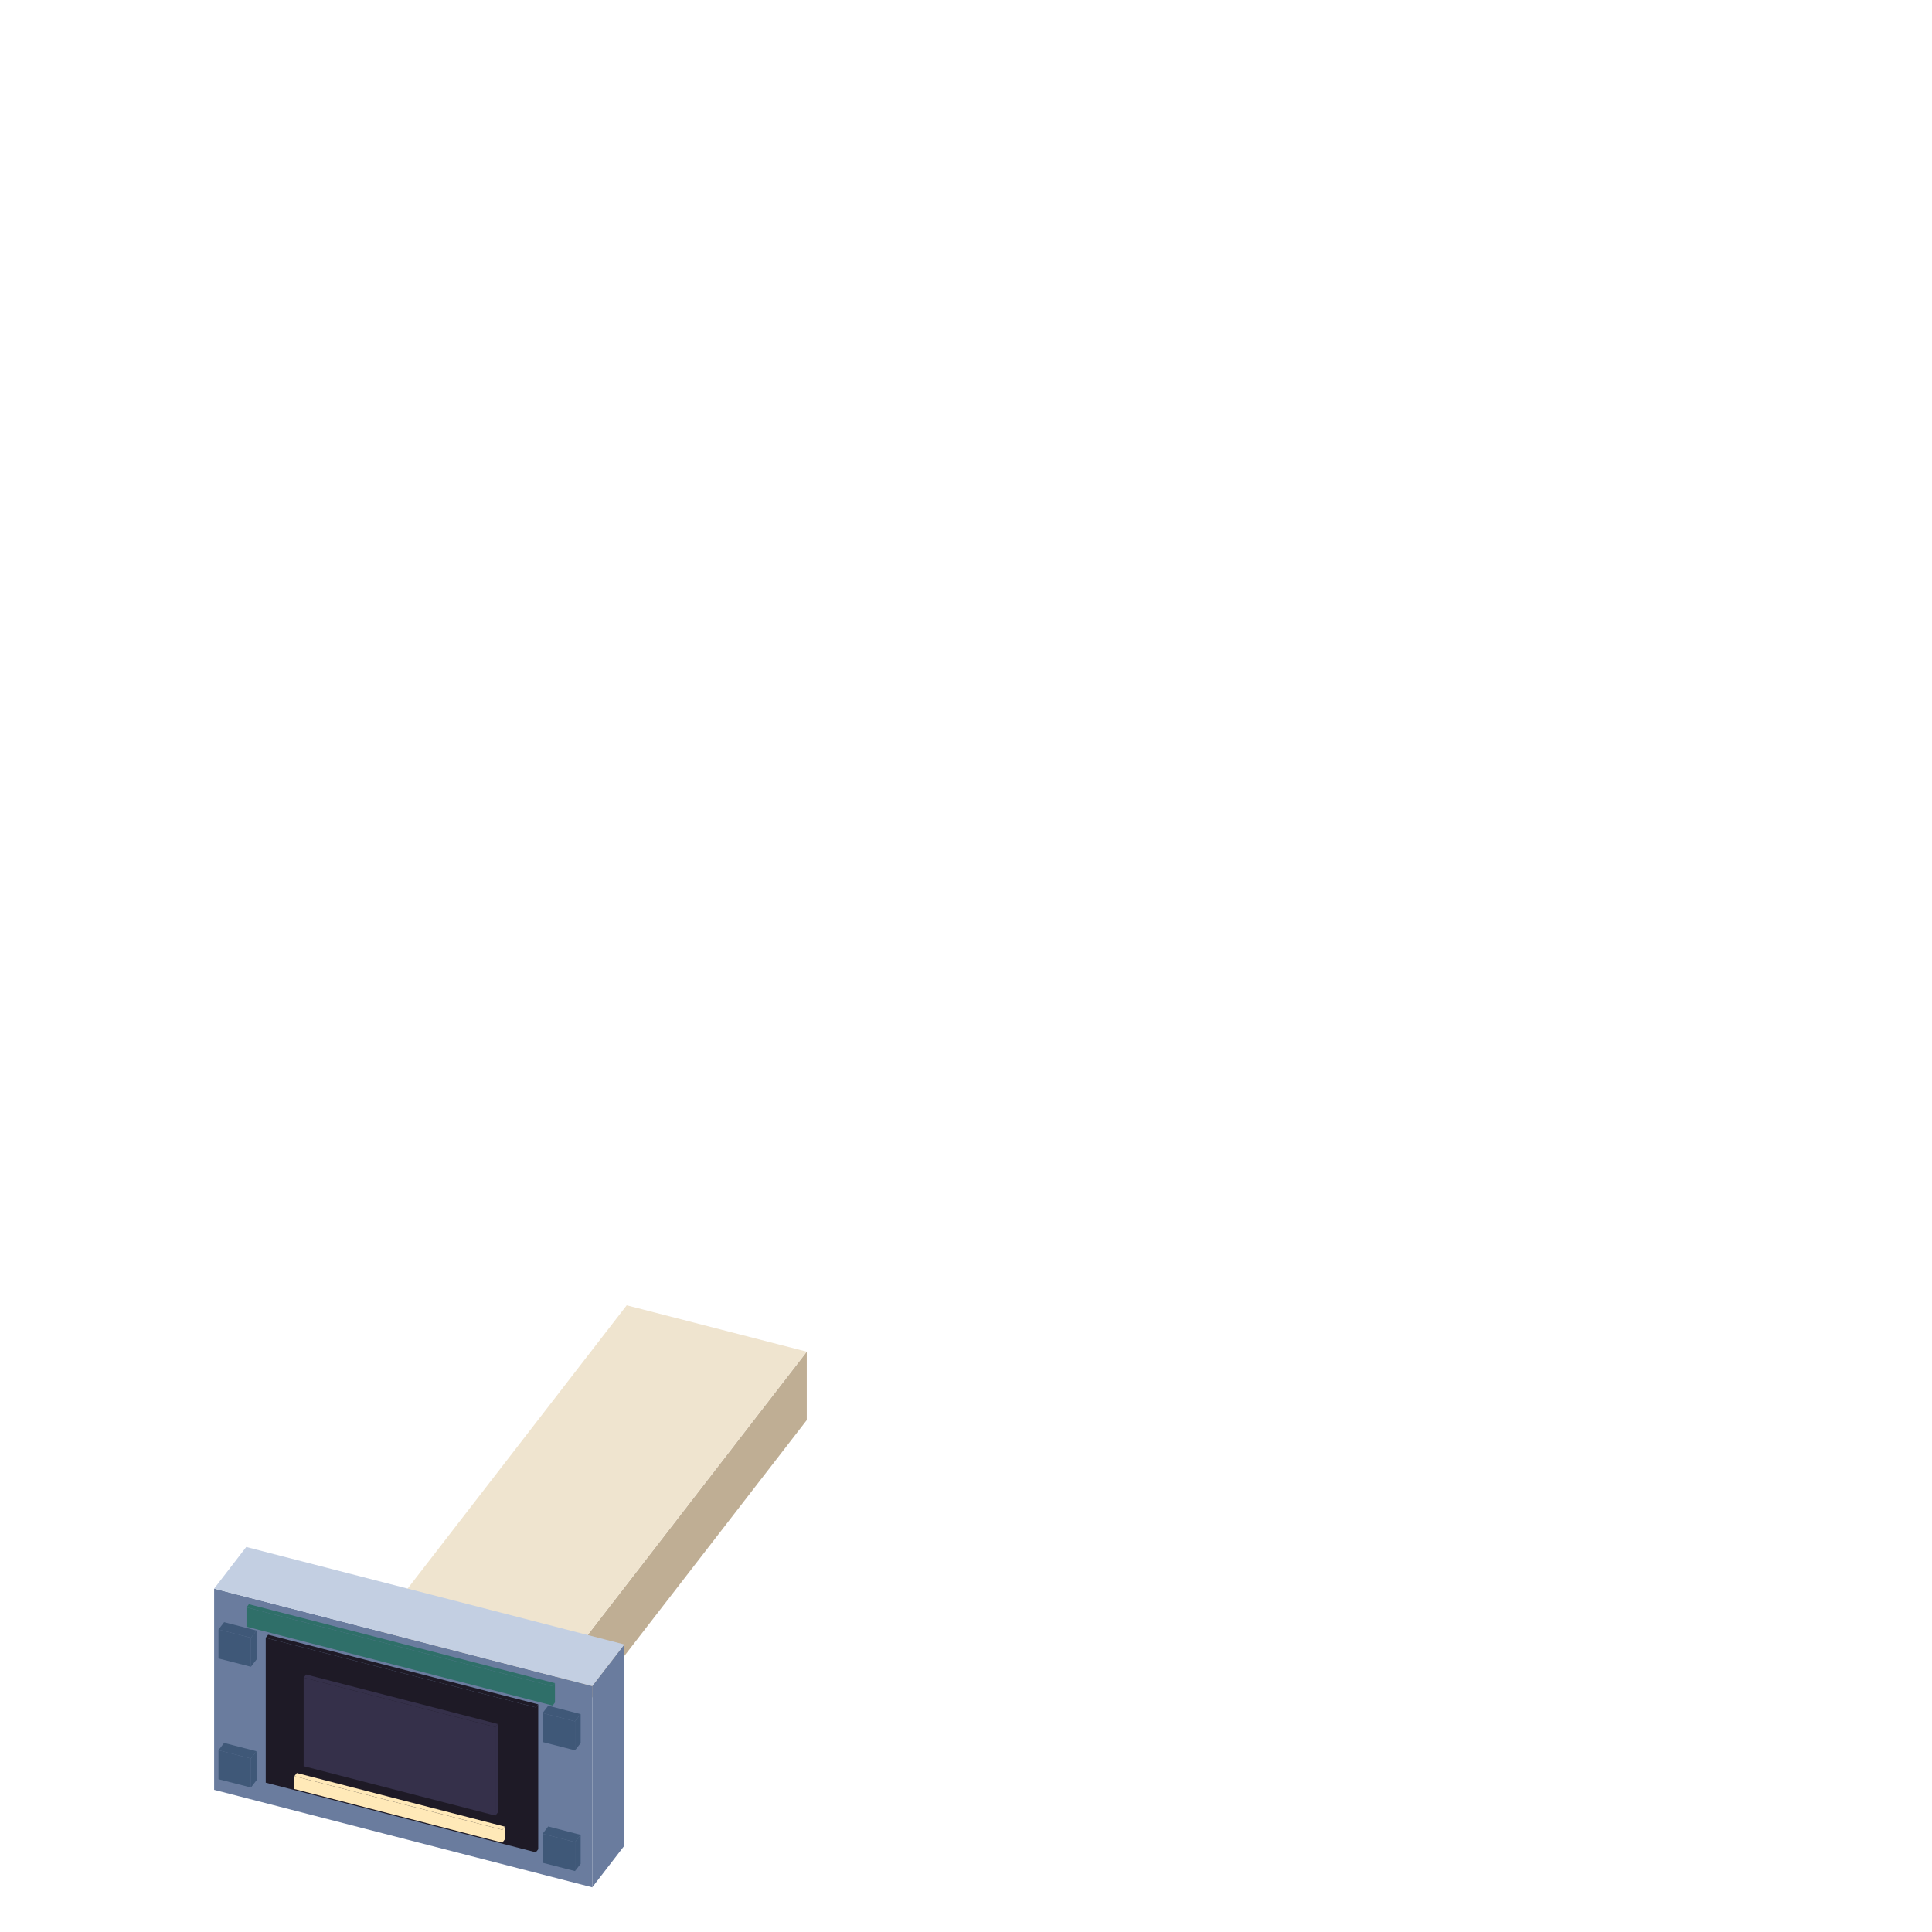
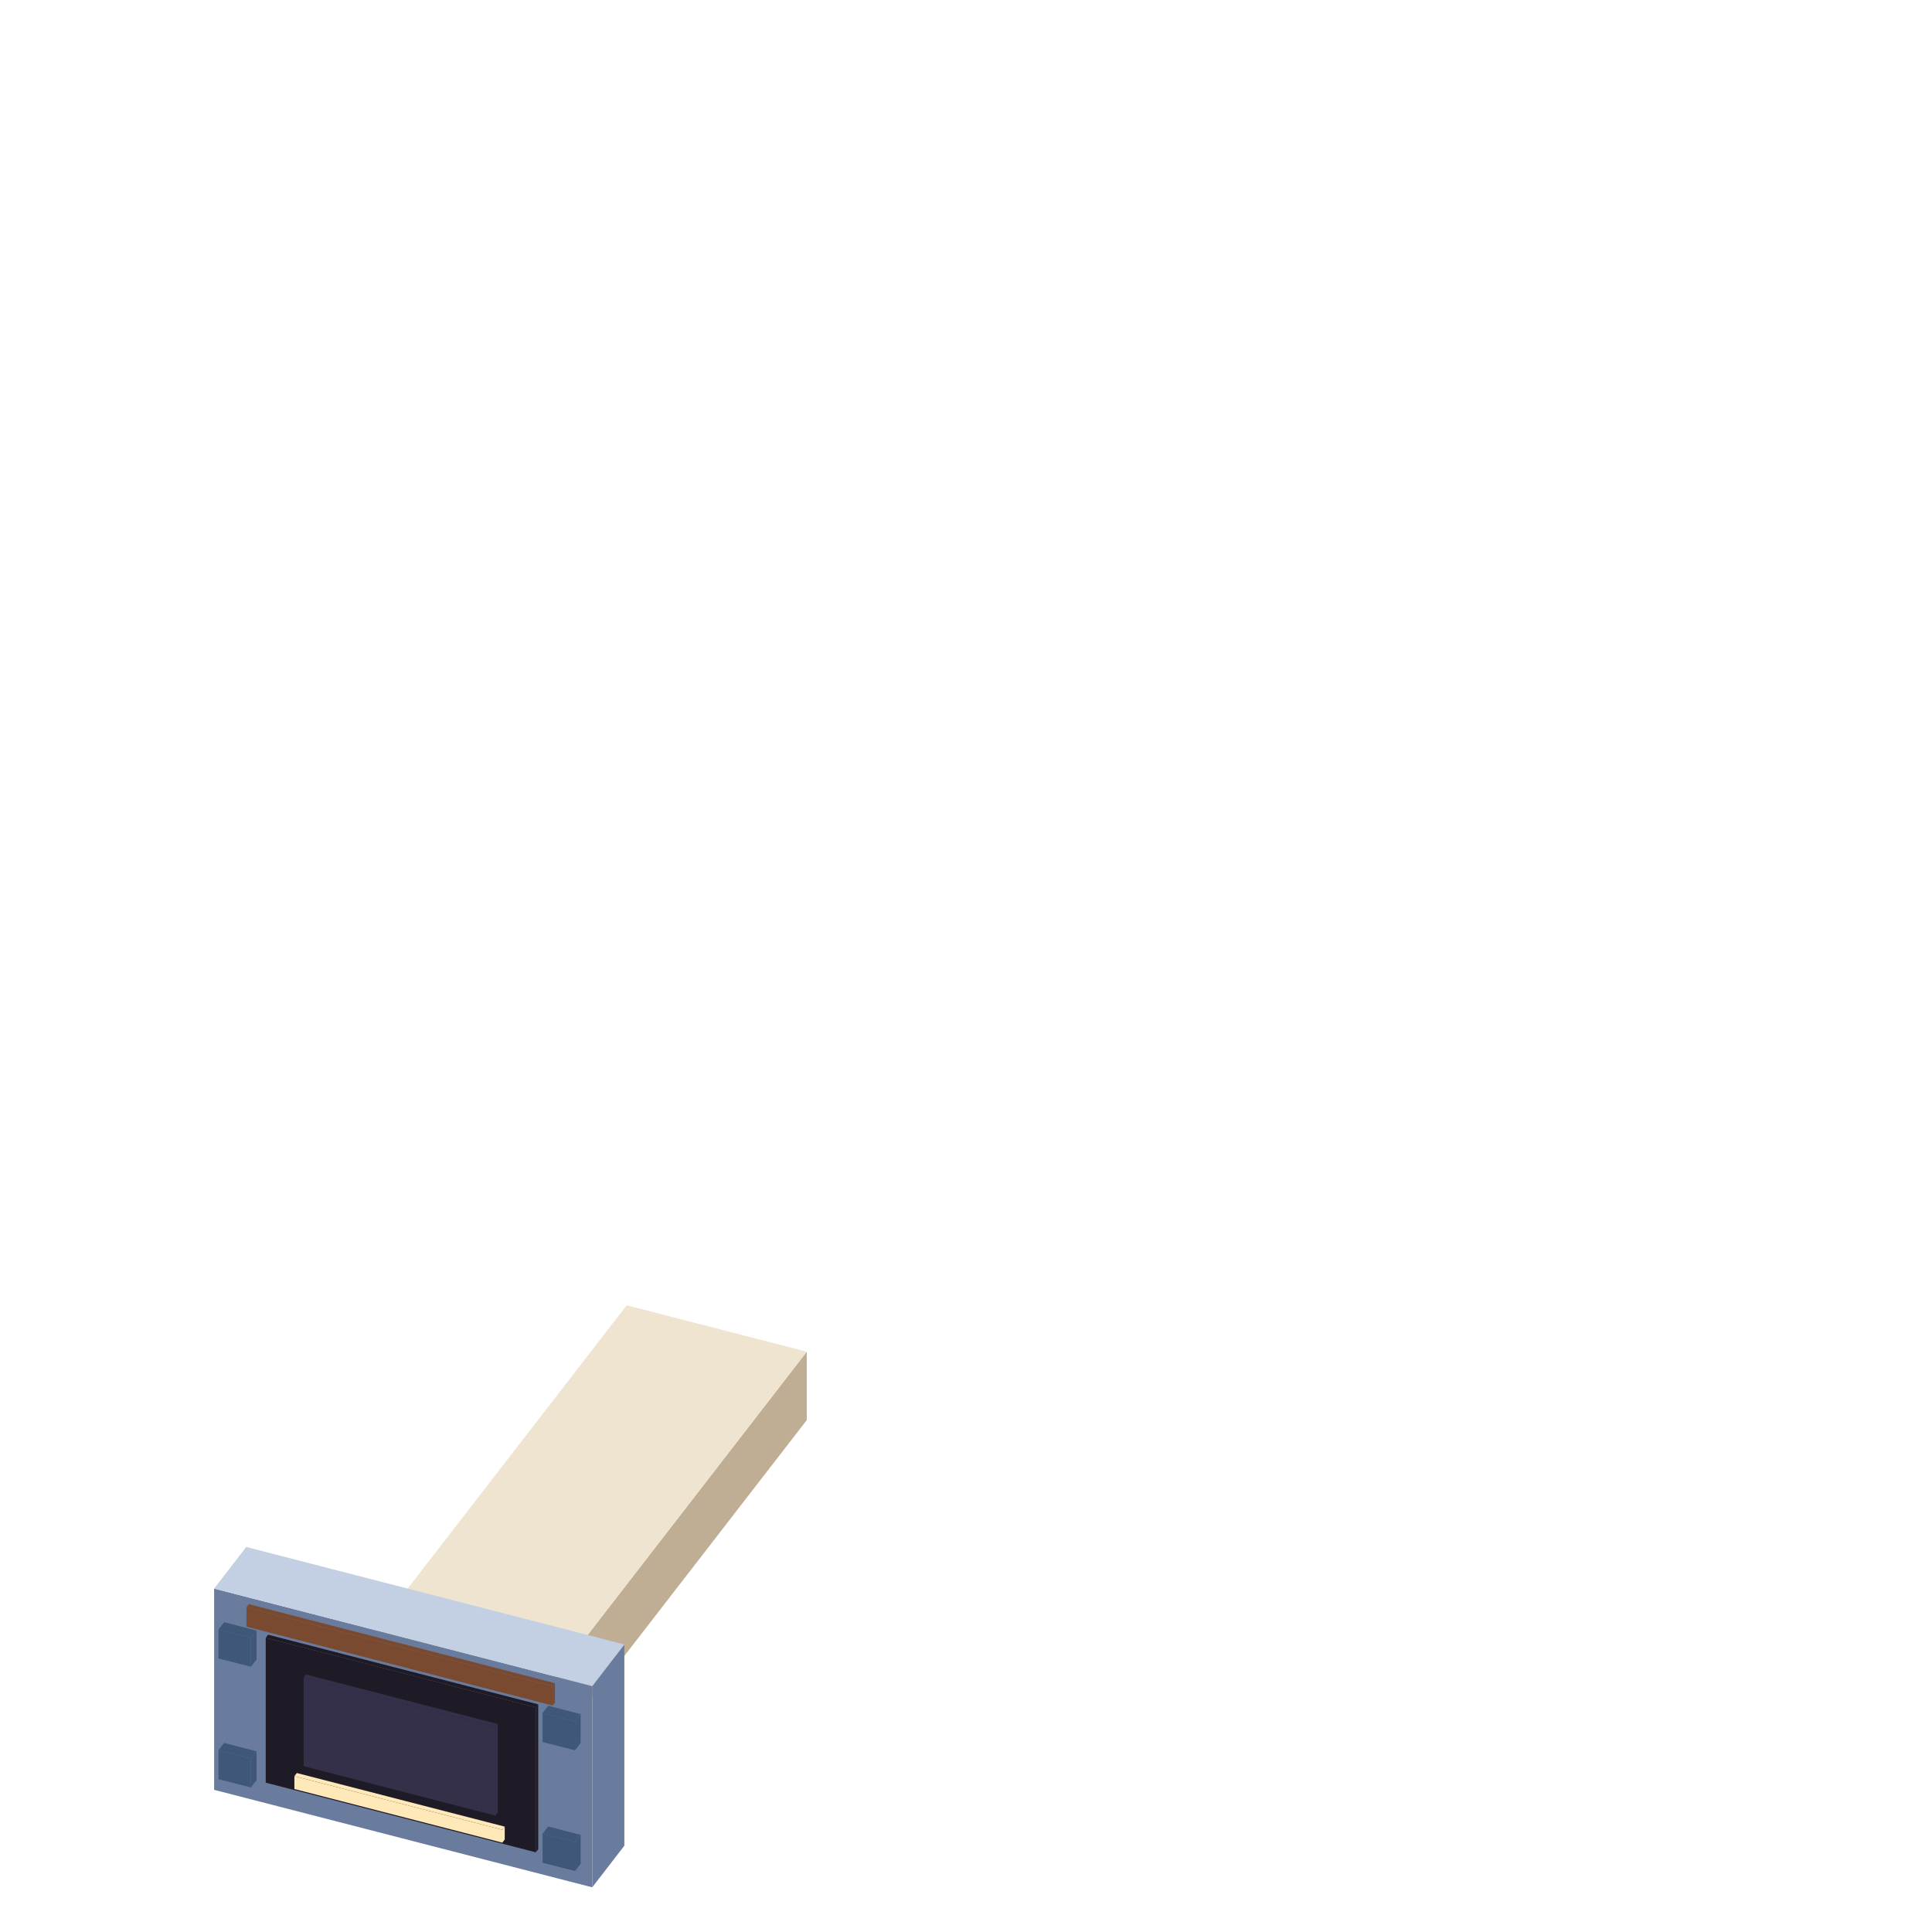
<svg xmlns="http://www.w3.org/2000/svg" width="105" height="105" viewBox="0 0 240 240">
  <polygon fill="#bfae94" points="63.26,215.69 100.22,167.91 100.22,176.41 63.26,224.19" />
  <polygon fill="#bfae94" points="40.90,209.93 63.26,215.69 63.26,224.19 40.90,218.43" />
  <polygon fill="#efe4cf" points="100.22,167.91 63.26,215.69 40.90,209.93 77.85,162.15" />
  <polygon fill="#6a7c9e" points="73.57,209.45 77.56,204.28 77.56,229.28 73.57,234.45" />
  <polygon fill="#6a7c9e" points="26.60,197.34 73.57,209.45 73.57,234.45 26.60,222.34" />
  <polygon fill="#c3cfe2" points="77.56,204.28 73.57,209.45 26.60,197.34 30.59,192.17" />
  <polygon fill="#1e1a26" points="66.56,212.10 66.86,211.72 66.86,229.72 66.56,230.10" />
  <polygon fill="#1e1a26" points="33.01,203.45 66.56,212.10 66.56,230.10 33.01,221.45" />
  <polygon fill="#1e1a26" points="66.86,211.72 66.56,212.10 33.01,203.45 33.31,203.07" />
  <polygon fill="#35304a" points="61.54,214.54 61.84,214.16 61.84,225.16 61.54,225.54" />
  <polygon fill="#35304a" points="37.72,208.40 61.54,214.54 61.54,225.54 37.72,219.40" />
  <polygon fill="#35304a" points="61.84,214.16 61.54,214.54 37.72,208.40 38.02,208.01" />
  <polygon fill="#ffe9b8" points="62.40,227.30 62.70,226.91 62.70,228.51 62.40,228.90" />
  <polygon fill="#ffe9b8" points="36.57,220.64 62.40,227.30 62.40,228.90 36.57,222.24" />
  <polygon fill="#ffe9b8" points="62.70,226.91 62.40,227.30 36.57,220.64 36.87,220.25" />
  <polygon fill="#3f5878" points="71.43,228.83 72.13,227.93 72.13,231.53 71.43,232.43" />
  <polygon fill="#3f5878" points="67.40,227.80 71.43,228.83 71.43,232.43 67.40,231.40" />
  <polygon fill="#3f5878" points="72.13,227.93 71.43,228.83 67.40,227.80 68.10,226.89" />
  <polygon fill="#3f5878" points="71.43,213.83 72.13,212.93 72.13,216.53 71.43,217.43" />
  <polygon fill="#3f5878" points="67.40,212.80 71.43,213.83 71.43,217.43 67.40,216.40" />
  <polygon fill="#3f5878" points="72.13,212.93 71.43,213.83 67.40,212.80 68.10,211.89" />
  <polygon fill="#3f5878" points="31.17,218.45 31.87,217.55 31.87,221.15 31.17,222.05" />
  <polygon fill="#3f5878" points="27.14,217.42 31.17,218.45 31.17,222.05 27.14,221.02" />
  <polygon fill="#3f5878" points="31.87,217.55 31.17,218.45 27.14,217.42 27.84,216.51" />
  <polygon fill="#3f5878" points="31.17,203.45 31.87,202.55 31.87,206.15 31.17,207.05" />
  <polygon fill="#3f5878" points="27.14,202.42 31.17,203.45 31.17,207.05 27.14,206.02" />
  <polygon fill="#3f5878" points="31.87,202.55 31.17,203.45 27.14,202.42 27.84,201.51" />
-   <polygon fill="#2f6f69" points="68.65,209.47 68.94,209.09 68.94,211.49 68.65,211.87" />
-   <polygon fill="#2f6f69" points="30.62,199.67 68.65,209.47 68.65,211.87 30.62,202.07" />
-   <polygon fill="#2f6f69" points="68.94,209.09 68.65,209.47 30.62,199.67 30.92,199.28" />
+   <polygon fill="#7a4a30" points="68.65,209.47 68.94,209.09 68.94,211.49 68.65,211.87" />
+   <polygon fill="#7a4a30" points="30.62,199.67 68.65,209.47 68.65,211.87 30.62,202.07" />
+   <polygon fill="#7a4a30" points="68.94,209.09 68.65,209.47 30.62,199.67 30.92,199.28" />
</svg>
